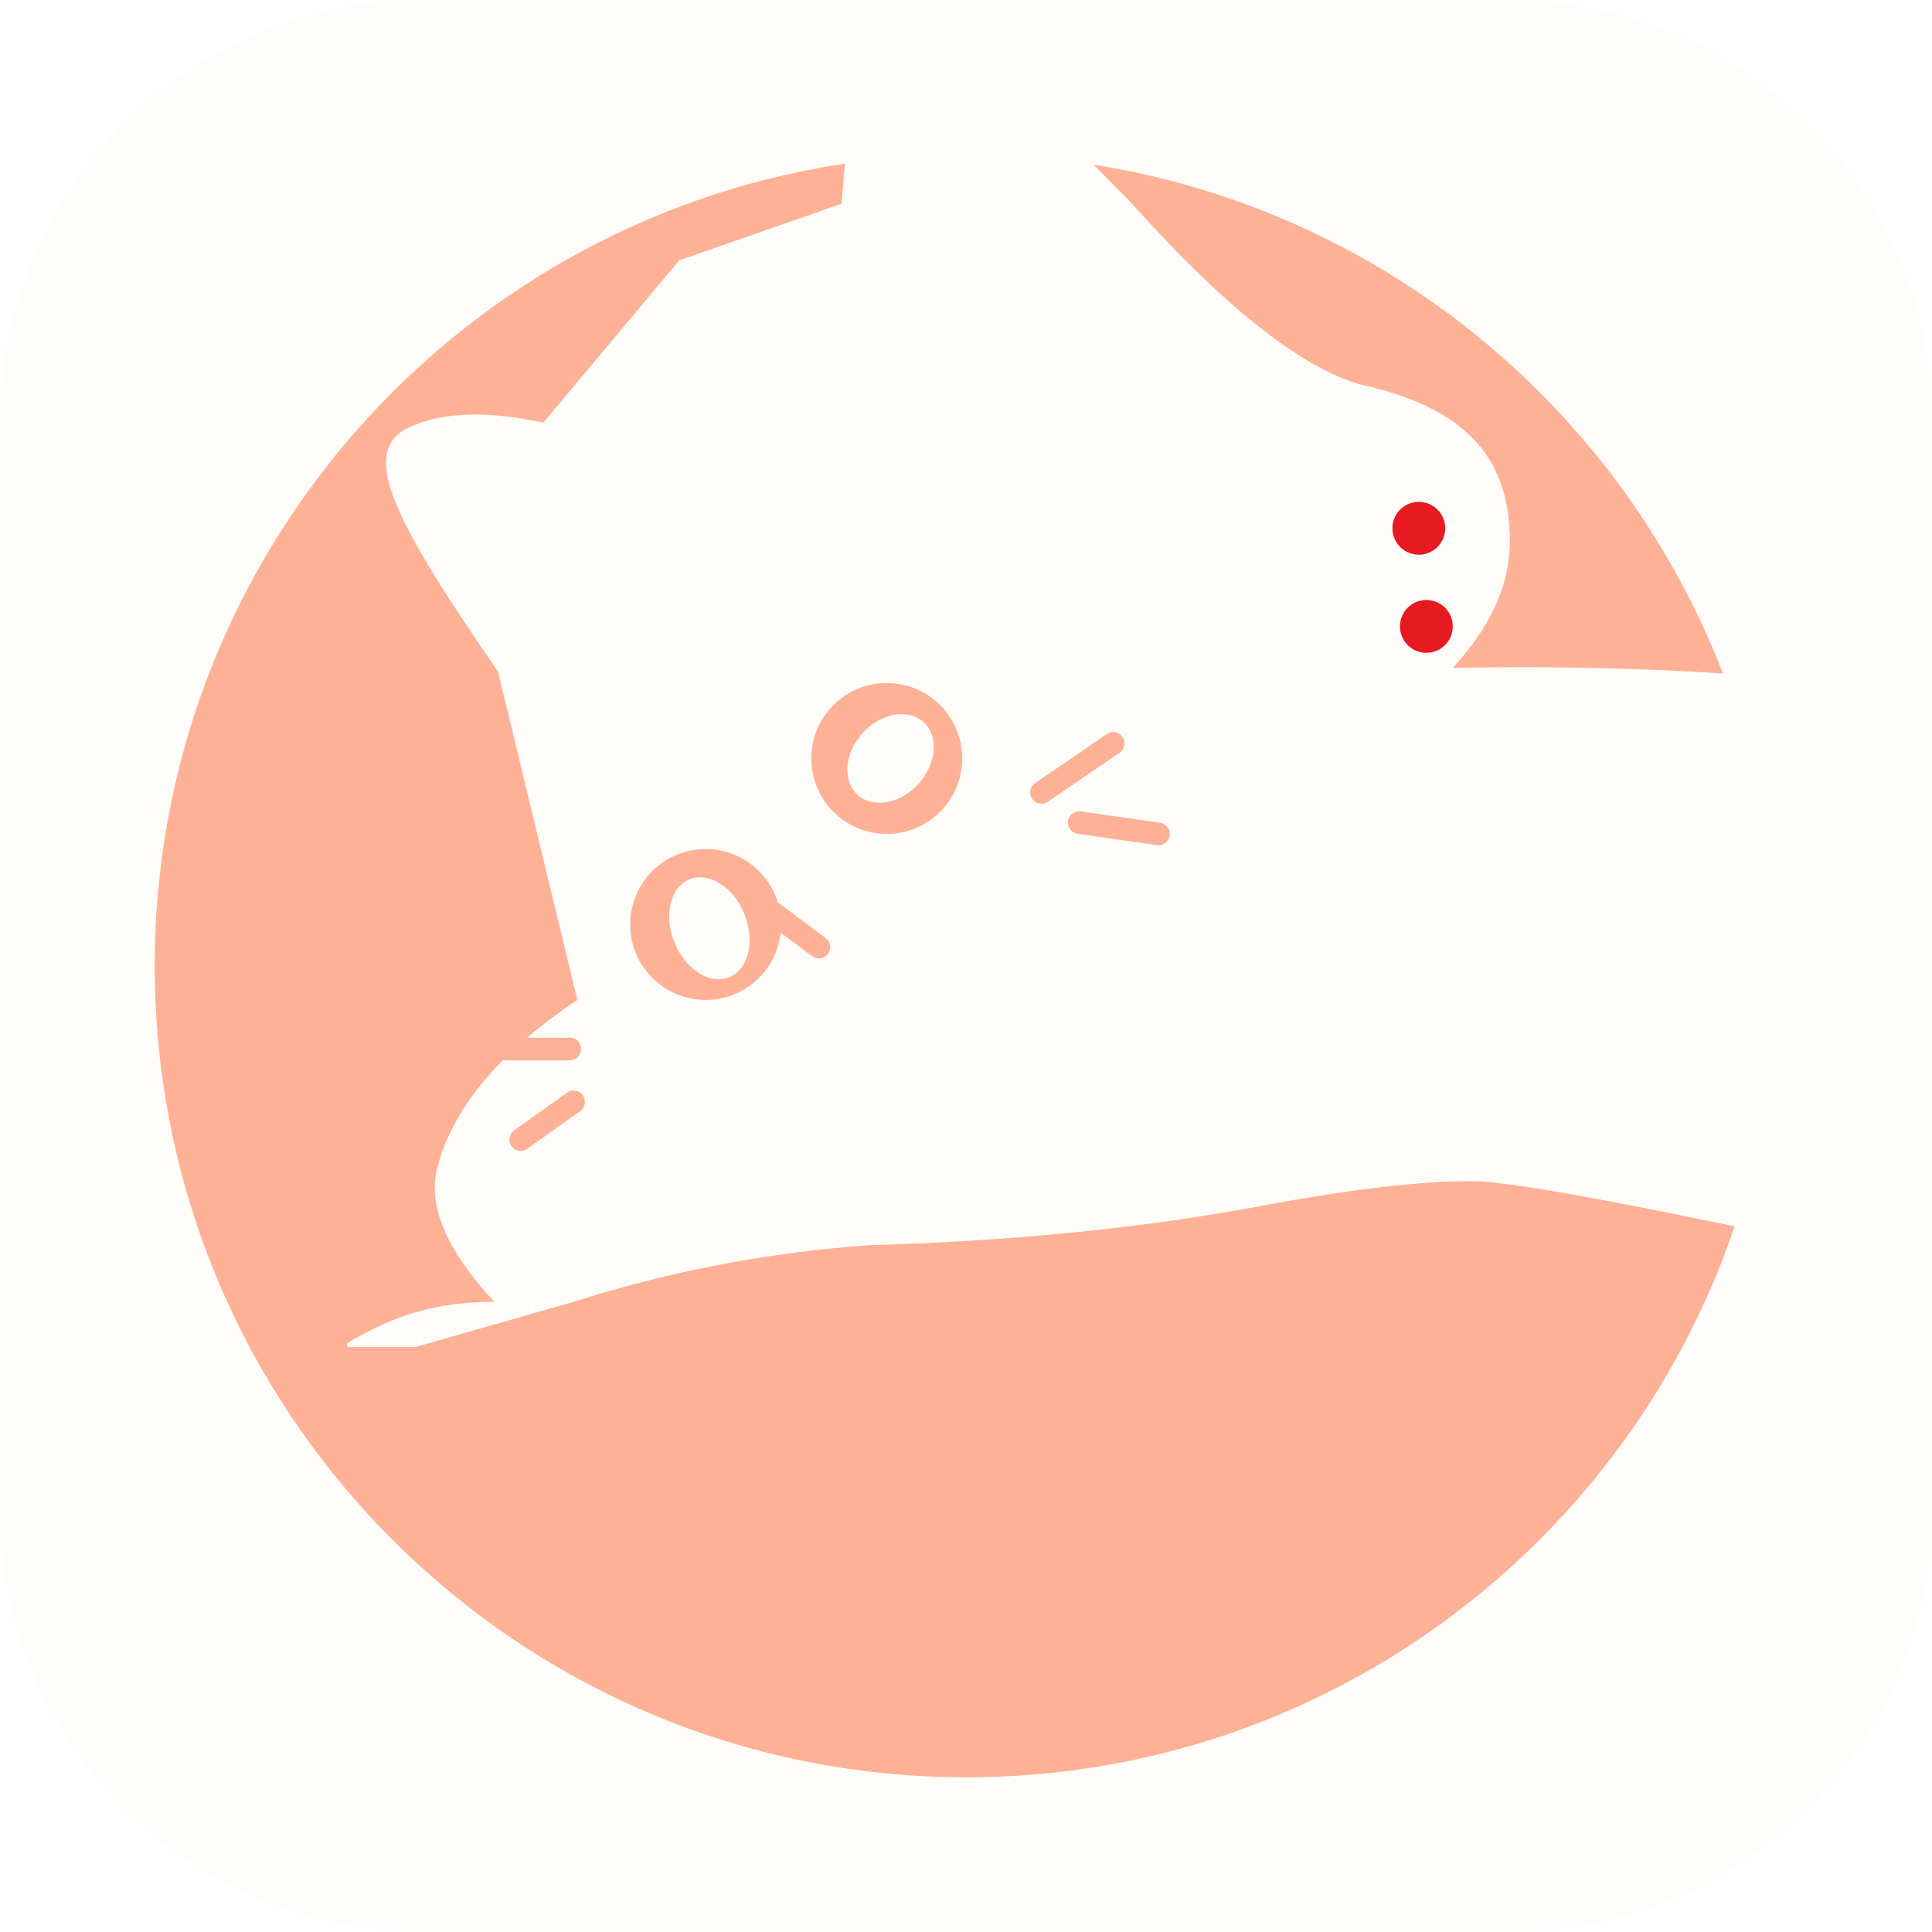
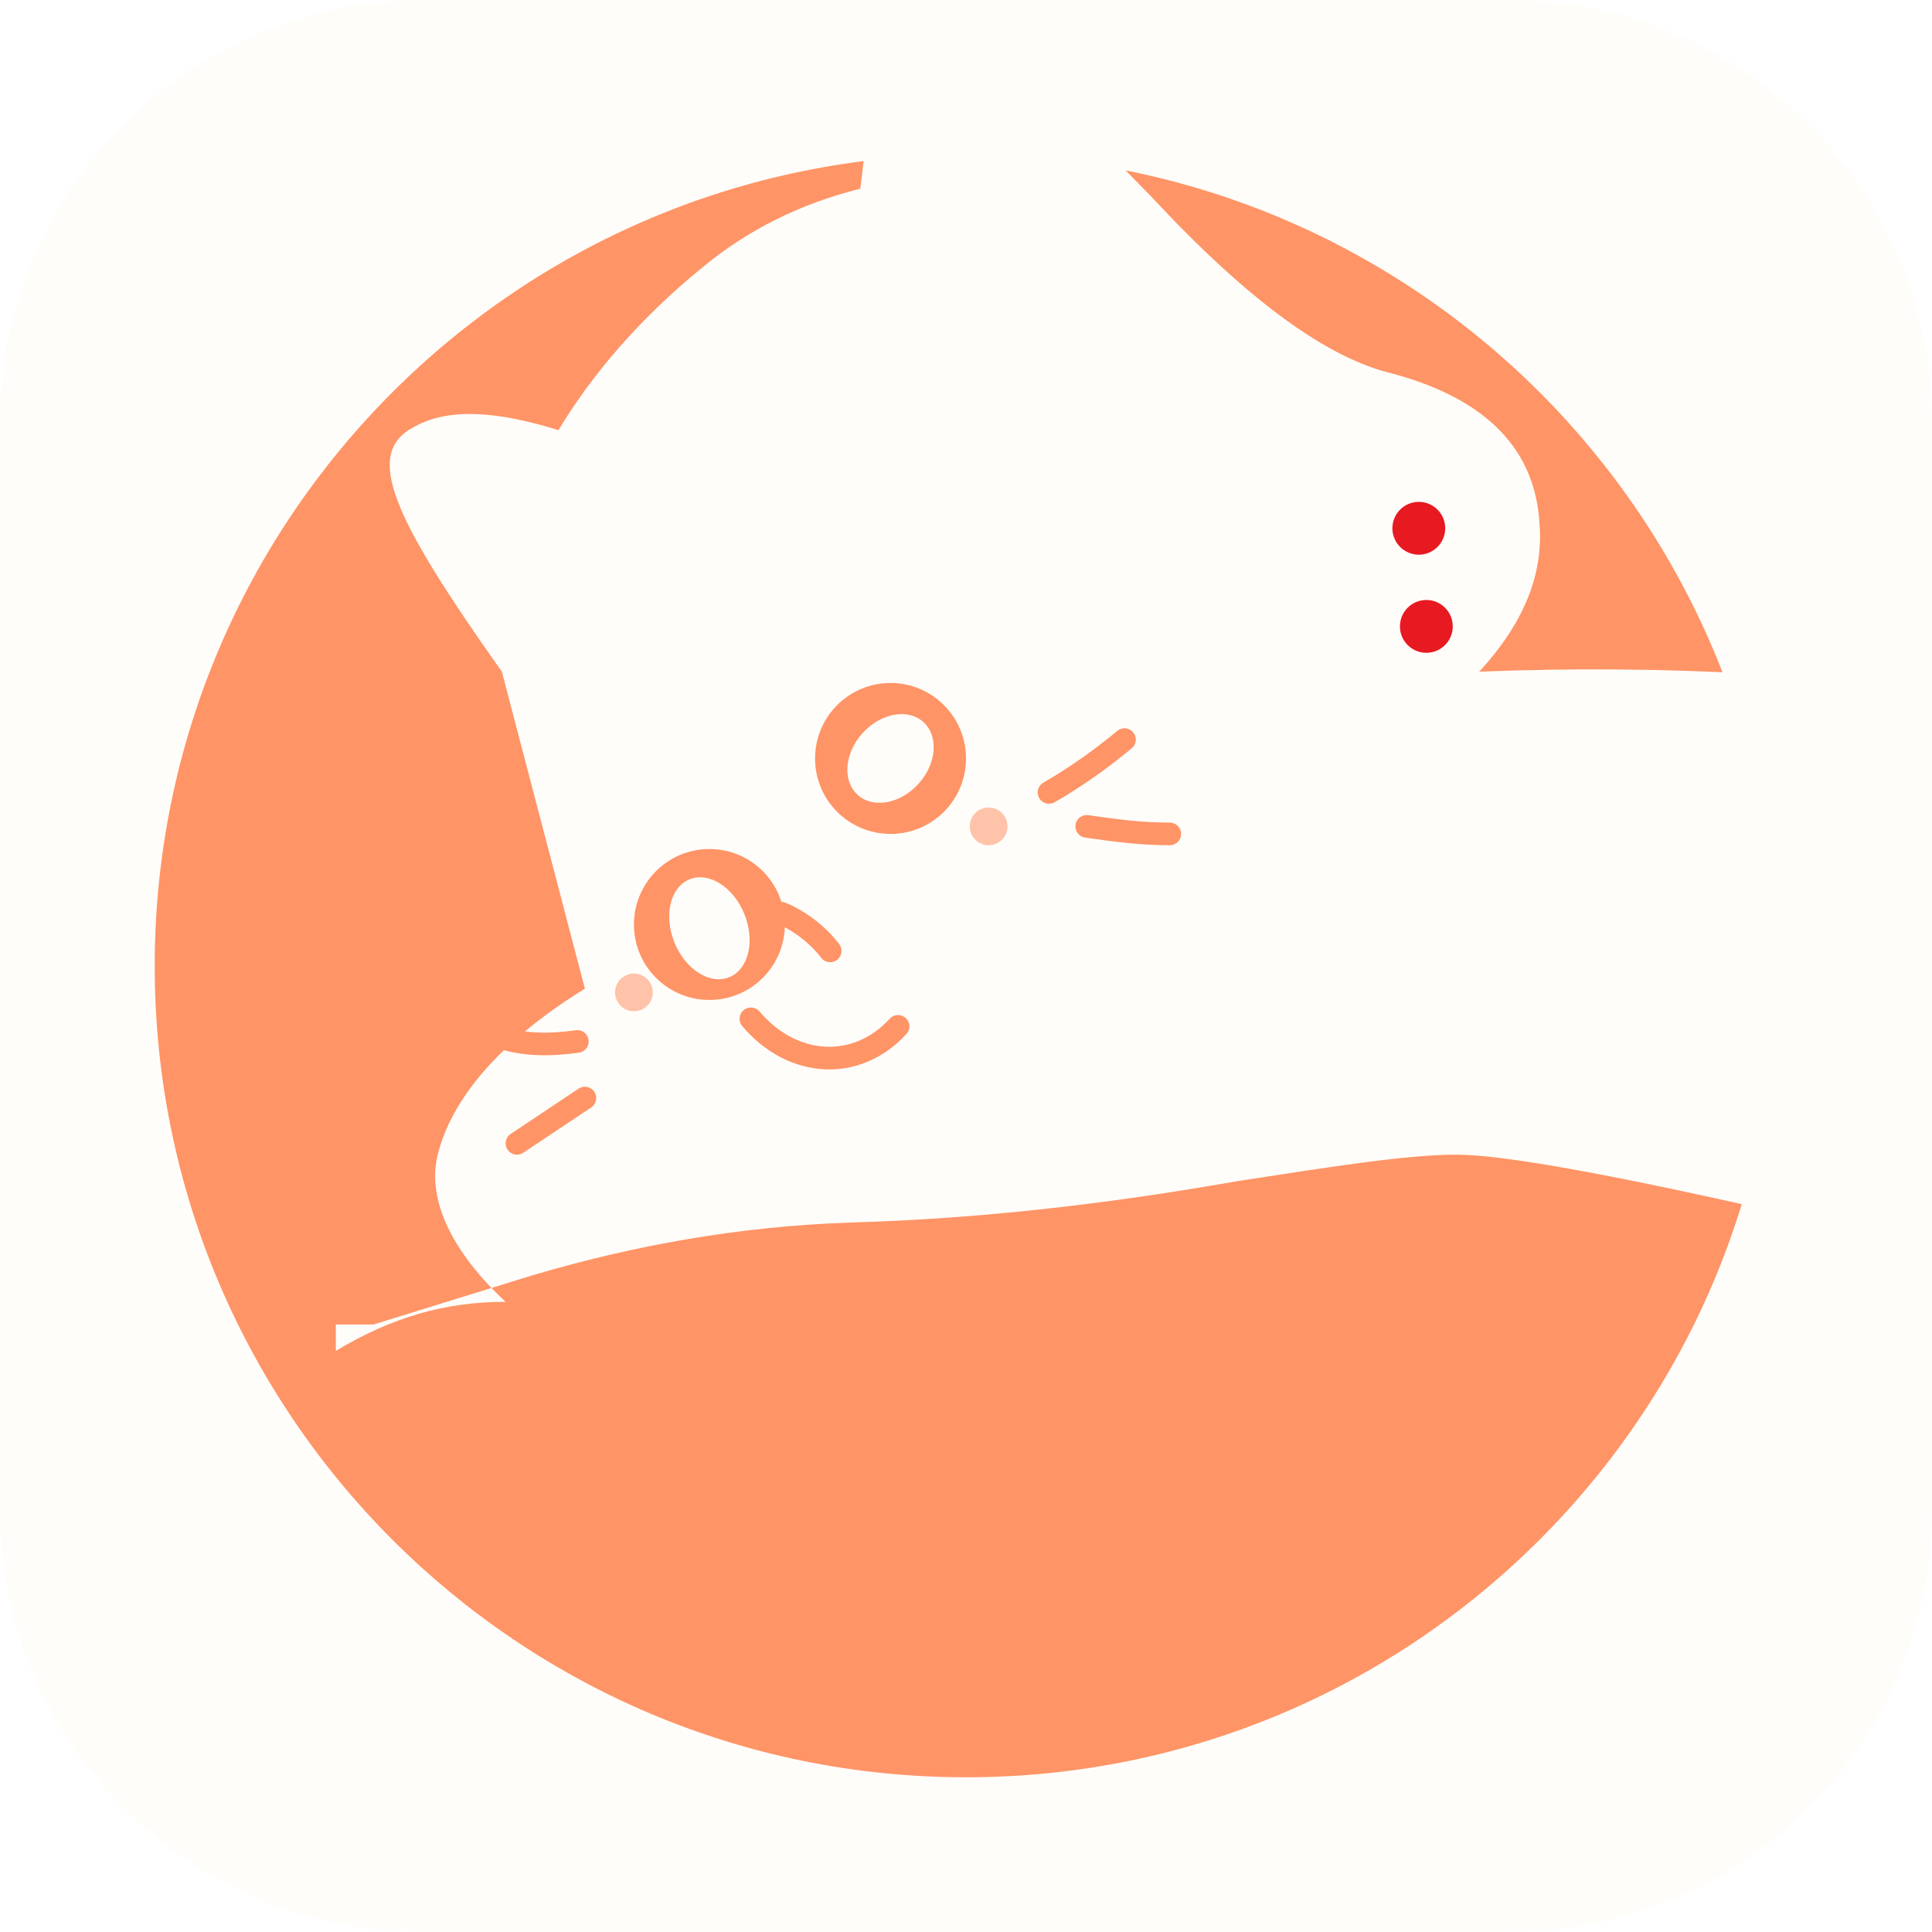
<svg xmlns="http://www.w3.org/2000/svg" viewBox="0 0 512 512" role="img" aria-labelledby="title desc">
  <rect width="512" height="512" rx="112" fill="#fffdfa" />
-   <circle cx="256" cy="256" r="215" fill="#ffb196" />
-   <path d="M92 356c13-8 25-11 39-11-12-13-18-25-15-36 4-15 16-30 37-44l-21-87c-29-42-37-59-23-65 9-4 21-4 35-1l36-43 43-15 4-47c1-12 10-15 20-7l53 54c26 29 46 44 61 48 27 6 38 19 39 38 1 13-4 25-15 37 49-1 96 2 141 9 7-17 9-44 10-81 1-47 15-59 39-43 33 22 39 89 14 133-8 14-20 27-35 39l46 70c22 16 31 32 24 48h-84c-17-11-39-18-66-24-47-10-75-15-84-15-13 0-32 2-58 7-33 6-67 9-102 10-27 2-53 7-78 15l-42 12H92Z" fill="#fffdfa" />
-   <g fill="none" stroke="#ffb196" stroke-linecap="round" stroke-linejoin="round" stroke-width="6">
-     <path d="M151 278h-17" />
-     <path d="M152 292l-14 10" />
-     <path d="M205 242l12 9" />
-     <path d="M276 210l19-13" />
-     <path d="M286 218l21 3" />
+   <circle cx="256" cy="256" r="215" fill="#ff9466" />
+   <path d="M89 358c15-9 29-13 45-13-14-13-21-27-18-39 4-16 18-31 39-44l-22-84c-29-41-37-58-23-65 9-5 22-4 38 1 9-15 22-30 38-43 12-10 26-17 42-21l5-42c2-12 11-15 22-7l50 51c26 28 47 43 64 47 26 7 38 21 39 40 1 13-4 26-16 39 51-2 98 1 141 8 9-20 11-48 12-84 1-47 15-59 39-43 31 22 37 87 13 130-9 16-23 31-41 43l45 68c20 15 28 30 22 45h-84c-17-10-40-18-69-24-44-10-72-15-84-15-13 0-32 3-58 7-34 6-68 10-103 11-29 1-57 6-84 14l-42 13H89Z" fill="#fffdfa" />
+   <g fill="none" stroke="#ff9466" stroke-linecap="round" stroke-linejoin="round" stroke-width="6">
+     <path d="M153 276c-7 1-14 1-20-1" />
+     <path d="M155 291c-6 4-12 8-18 12" />
+     <path d="M207 242c5 2 10 6 13 10" />
+     <path d="M278 210c7-4 14-9 20-14" />
+     <path d="M288 219c7 1 14 2 22 2" />
+     <path d="M199 270c11 13 28 14 39 2" />
  </g>
-   <g fill="#ffb196">
-     <circle cx="187" cy="245" r="20" />
-     <circle cx="235" cy="201" r="20" />
+   <g fill="#ff9466">
+     <circle cx="188" cy="245" r="20" />
+     <circle cx="236" cy="201" r="20" />
+     <circle cx="168" cy="263" r="5" opacity="0.55" />
+     <circle cx="262" cy="219" r="5" opacity="0.55" />
  </g>
  <g fill="#fffdfa">
    <ellipse cx="188" cy="246" rx="10" ry="14" transform="rotate(-22 188 246)" />
    <ellipse cx="236" cy="201" rx="10" ry="13" transform="rotate(42 236 201)" />
  </g>
  <g fill="#e71921">
    <circle cx="376" cy="140" r="7" />
    <circle cx="378" cy="166" r="7" />
  </g>
</svg>
